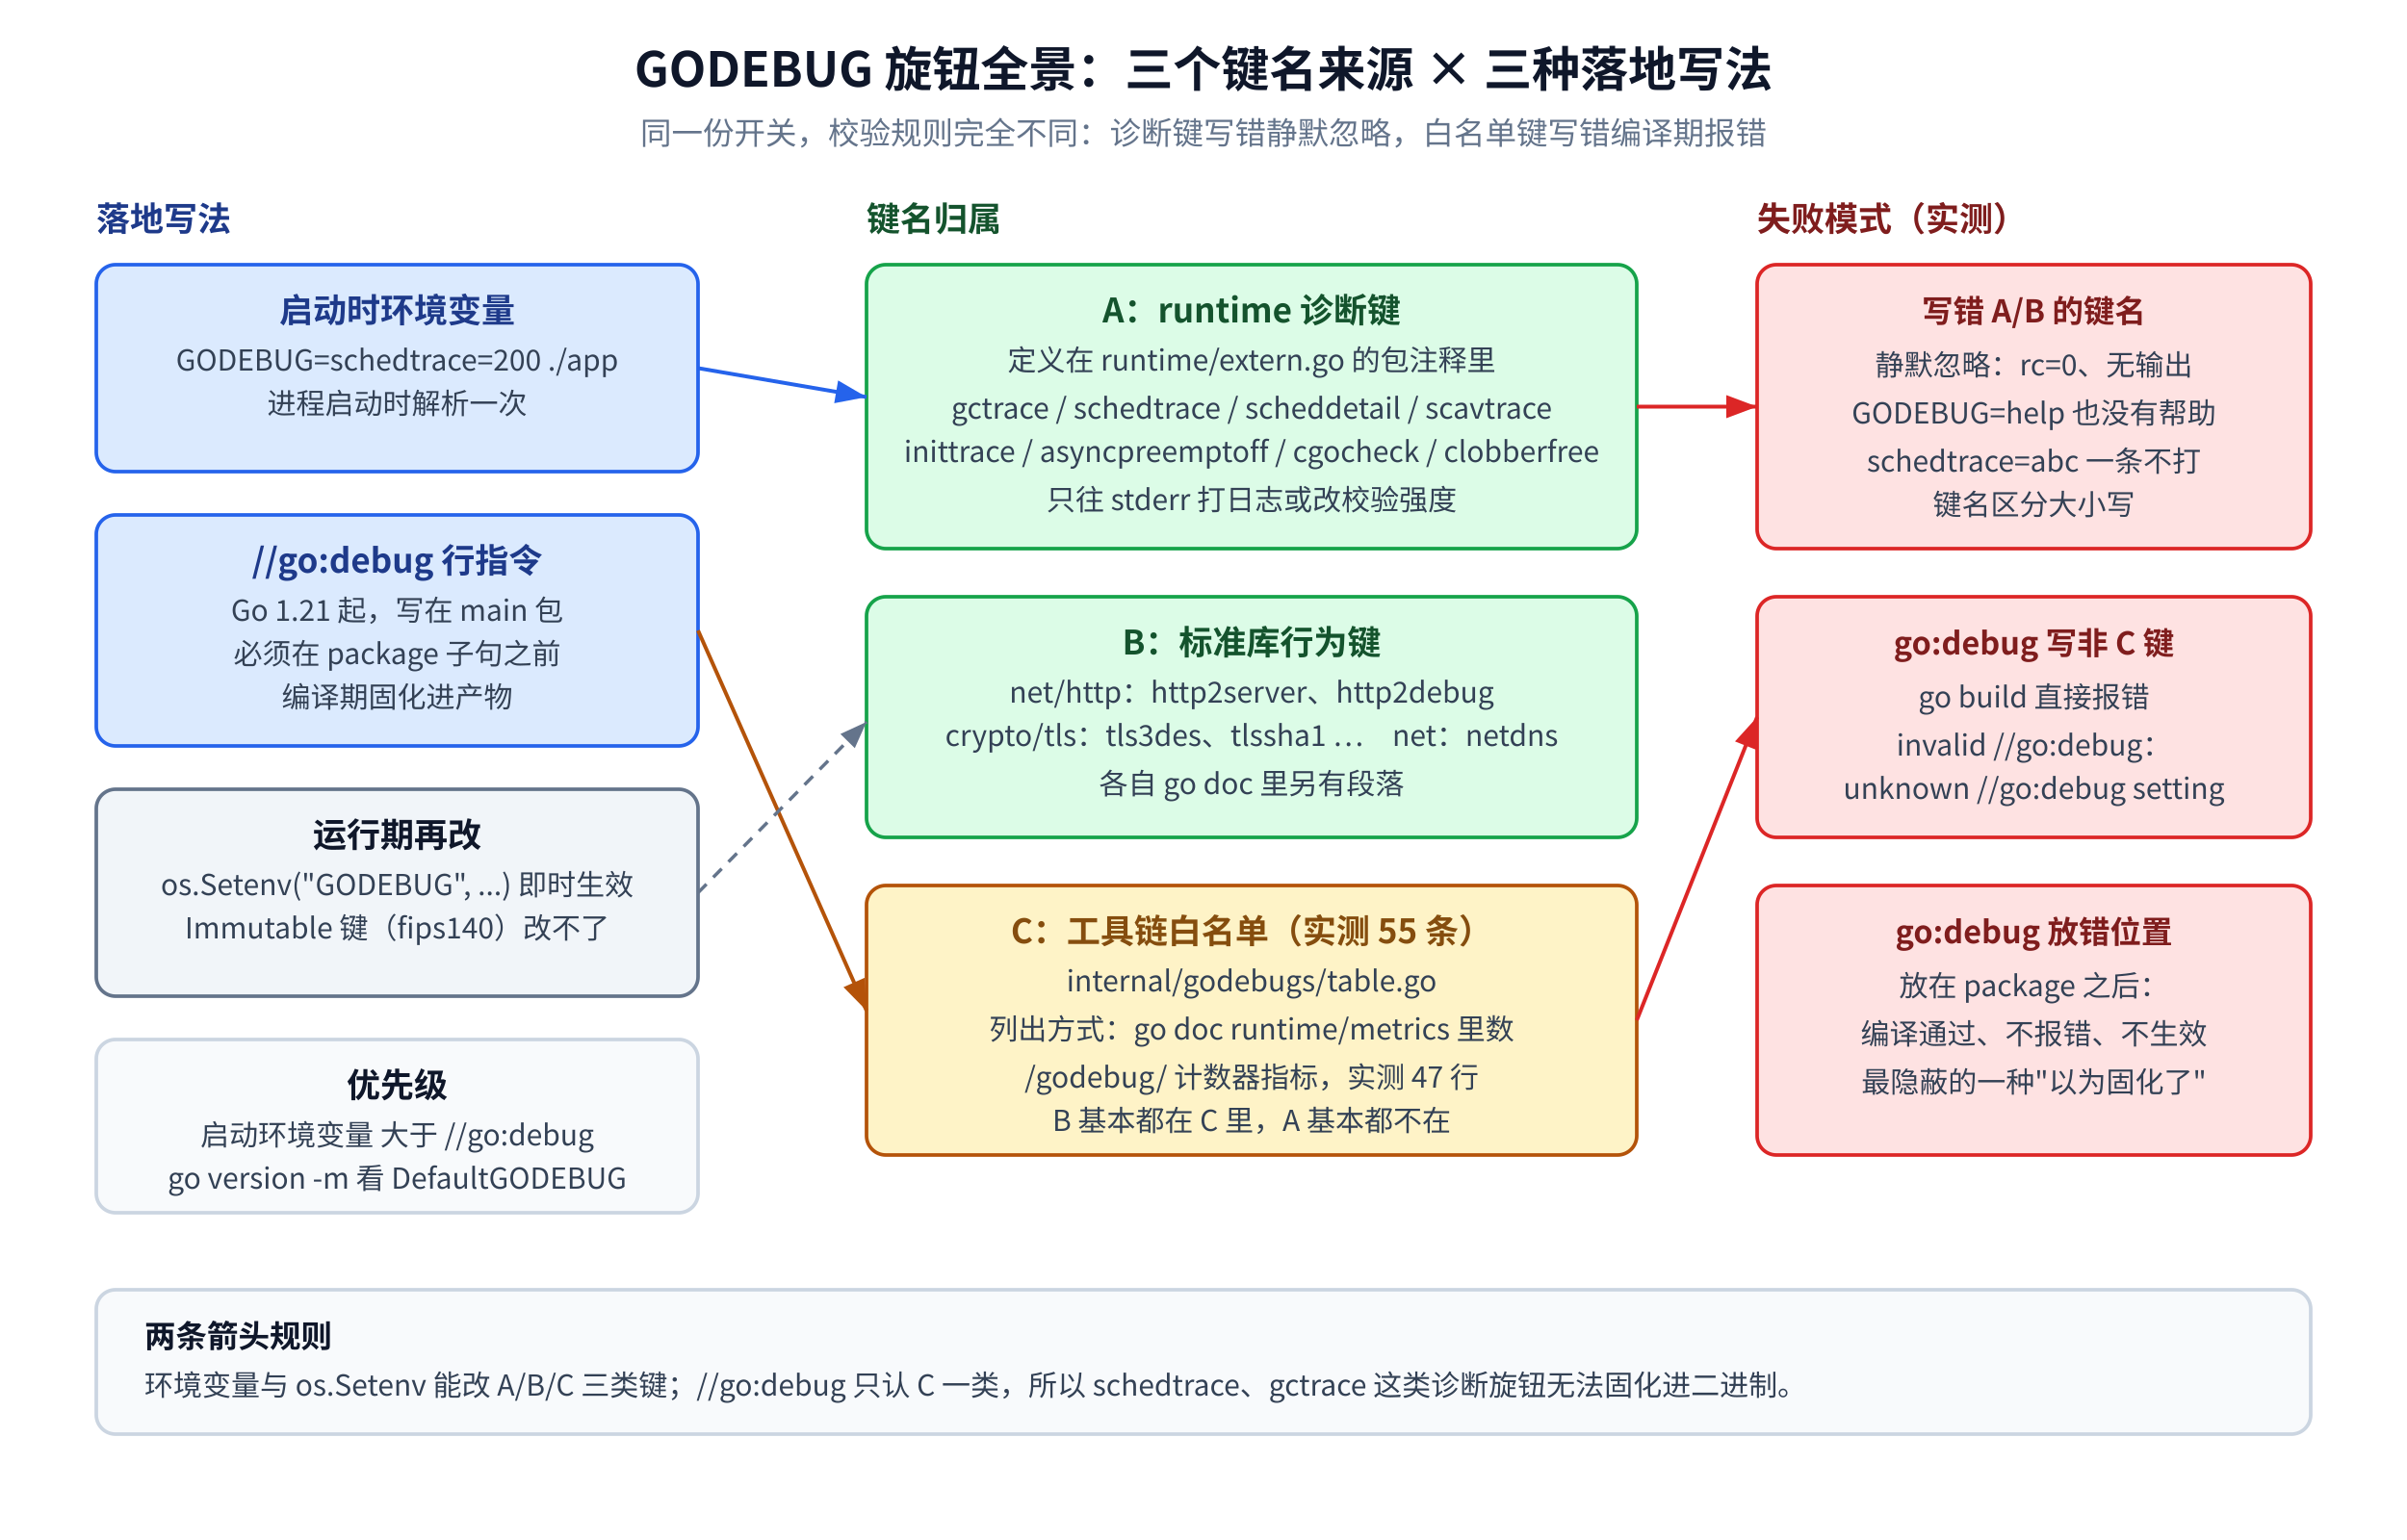
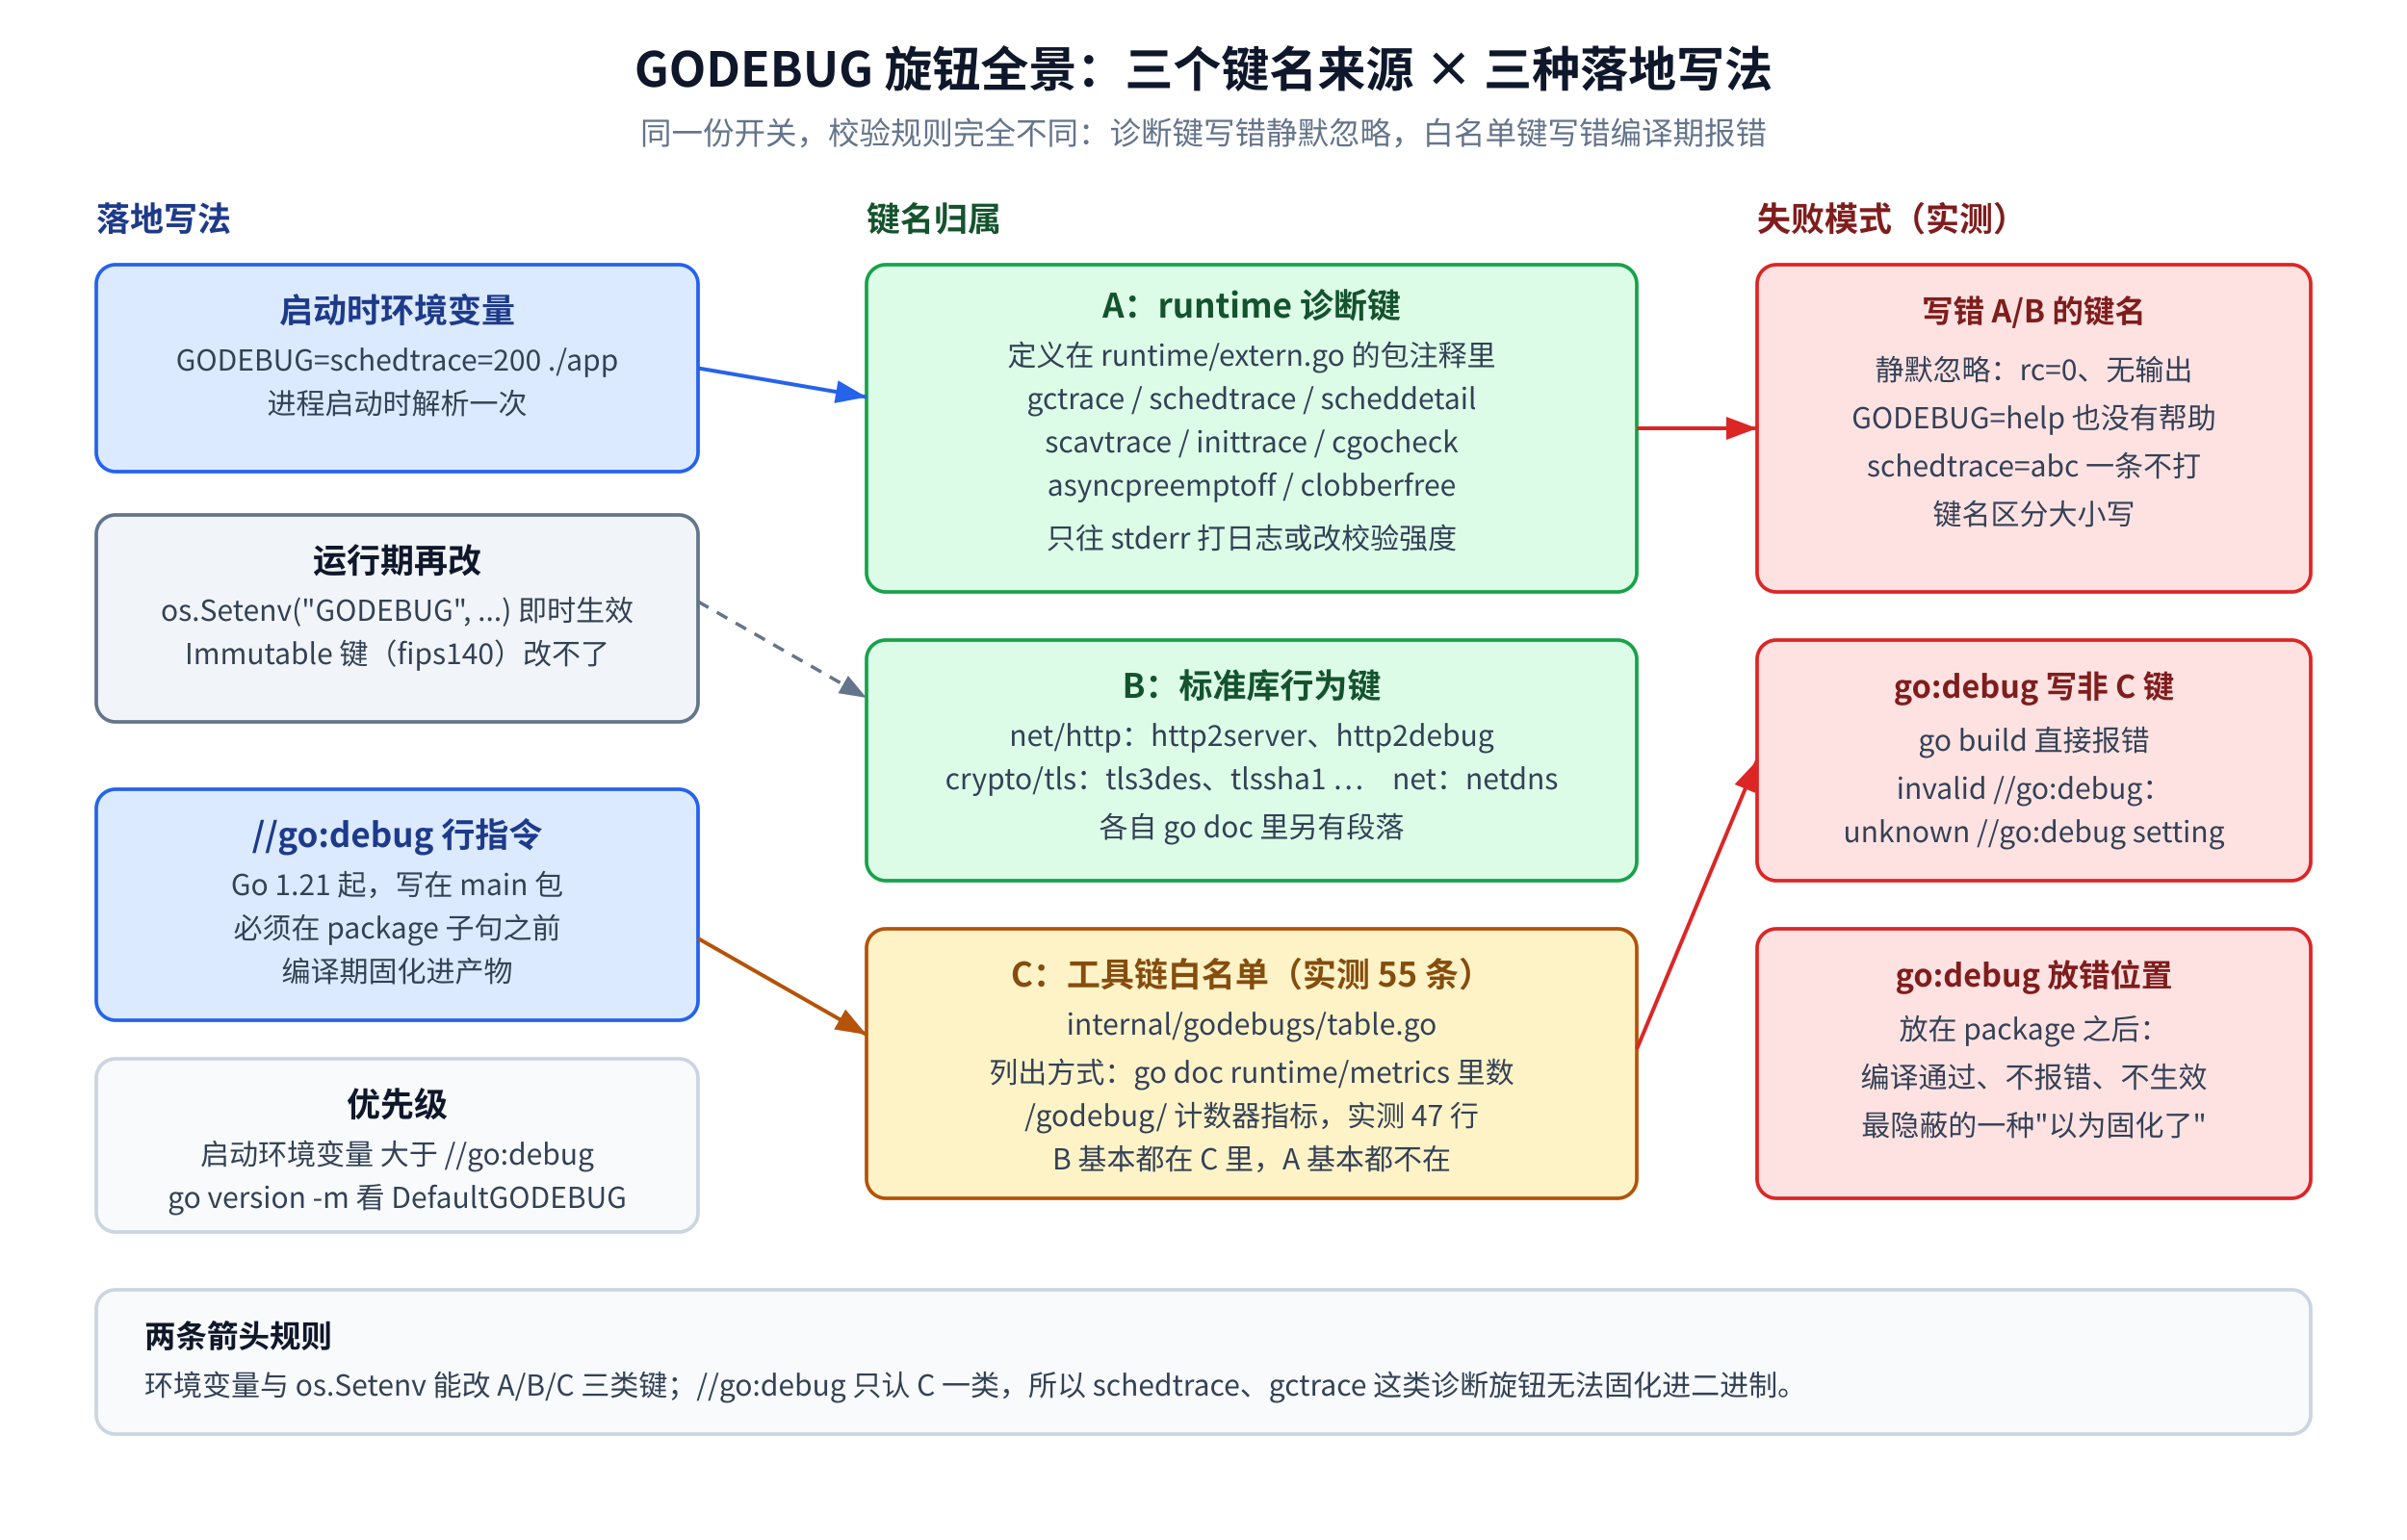
<svg xmlns="http://www.w3.org/2000/svg" viewBox="0 0 1000 640" width="1000" height="640">
  <rect width="1000" height="640" fill="#ffffff" />
  <text x="500" y="36" font-family="Microsoft YaHei, PingFang SC, Noto Sans CJK SC, sans-serif" font-size="20" font-weight="bold" fill="#0f172a" text-anchor="middle">GODEBUG 旋钮全景：三个键名来源 × 三种落地写法</text>
  <text x="500" y="60" font-family="Microsoft YaHei, PingFang SC, Noto Sans CJK SC, sans-serif" font-size="13" fill="#64748b" text-anchor="middle">同一份开关，校验规则完全不同：诊断键写错静默忽略，白名单键写错编译期报错</text>
  <text x="40" y="96" font-family="Microsoft YaHei, PingFang SC, Noto Sans CJK SC, sans-serif" font-size="14" font-weight="bold" fill="#1e3a8a">落地写法</text>
  <rect x="40" y="110" width="250" height="86" rx="8" fill="#dbeafe" stroke="#2563eb" stroke-width="1.5" />
  <text x="165" y="134" font-family="Microsoft YaHei, PingFang SC, Noto Sans CJK SC, sans-serif" font-size="14" font-weight="bold" fill="#1e3a8a" text-anchor="middle">启动时环境变量</text>
  <text x="165" y="154" font-family="Microsoft YaHei, PingFang SC, Noto Sans CJK SC, sans-serif" font-size="12" fill="#334155" text-anchor="middle">GODEBUG=schedtrace=200 ./app</text>
  <text x="165" y="172" font-family="Microsoft YaHei, PingFang SC, Noto Sans CJK SC, sans-serif" font-size="12" fill="#334155" text-anchor="middle">进程启动时解析一次</text>
-   <rect x="40" y="214" width="250" height="96" rx="8" fill="#dbeafe" stroke="#2563eb" stroke-width="1.5" />
-   <text x="165" y="238" font-family="Microsoft YaHei, PingFang SC, Noto Sans CJK SC, sans-serif" font-size="14" font-weight="bold" fill="#1e3a8a" text-anchor="middle">//go:debug 行指令</text>
-   <text x="165" y="258" font-family="Microsoft YaHei, PingFang SC, Noto Sans CJK SC, sans-serif" font-size="12" fill="#334155" text-anchor="middle">Go 1.21 起，写在 main 包</text>
-   <text x="165" y="276" font-family="Microsoft YaHei, PingFang SC, Noto Sans CJK SC, sans-serif" font-size="12" fill="#334155" text-anchor="middle">必须在 package 子句之前</text>
-   <text x="165" y="294" font-family="Microsoft YaHei, PingFang SC, Noto Sans CJK SC, sans-serif" font-size="12" fill="#334155" text-anchor="middle">编译期固化进产物</text>
-   <rect x="40" y="328" width="250" height="86" rx="8" fill="#f1f5f9" stroke="#64748b" stroke-width="1.5" />
-   <text x="165" y="352" font-family="Microsoft YaHei, PingFang SC, Noto Sans CJK SC, sans-serif" font-size="14" font-weight="bold" fill="#0f172a" text-anchor="middle">运行期再改</text>
-   <text x="165" y="372" font-family="Microsoft YaHei, PingFang SC, Noto Sans CJK SC, sans-serif" font-size="12" fill="#334155" text-anchor="middle">os.Setenv("GODEBUG", ...) 即时生效</text>
-   <text x="165" y="390" font-family="Microsoft YaHei, PingFang SC, Noto Sans CJK SC, sans-serif" font-size="12" fill="#334155" text-anchor="middle">Immutable 键（fips140）改不了</text>
-   <rect x="40" y="432" width="250" height="72" rx="8" fill="#f8fafc" stroke="#cbd5e1" stroke-width="1.5" />
-   <text x="165" y="456" font-family="Microsoft YaHei, PingFang SC, Noto Sans CJK SC, sans-serif" font-size="14" font-weight="bold" fill="#0f172a" text-anchor="middle">优先级</text>
-   <text x="165" y="476" font-family="Microsoft YaHei, PingFang SC, Noto Sans CJK SC, sans-serif" font-size="12" fill="#334155" text-anchor="middle">启动环境变量 大于 //go:debug</text>
-   <text x="165" y="494" font-family="Microsoft YaHei, PingFang SC, Noto Sans CJK SC, sans-serif" font-size="12" fill="#334155" text-anchor="middle">go version -m 看 DefaultGODEBUG</text>
+   <rect x="40" y="214" width="250" height="86" rx="8" fill="#f1f5f9" stroke="#64748b" stroke-width="1.5" />
+   <text x="165" y="238" font-family="Microsoft YaHei, PingFang SC, Noto Sans CJK SC, sans-serif" font-size="14" font-weight="bold" fill="#0f172a" text-anchor="middle">运行期再改</text>
+   <text x="165" y="258" font-family="Microsoft YaHei, PingFang SC, Noto Sans CJK SC, sans-serif" font-size="12" fill="#334155" text-anchor="middle">os.Setenv("GODEBUG", ...) 即时生效</text>
+   <text x="165" y="276" font-family="Microsoft YaHei, PingFang SC, Noto Sans CJK SC, sans-serif" font-size="12" fill="#334155" text-anchor="middle">Immutable 键（fips140）改不了</text>
+   <rect x="40" y="328" width="250" height="96" rx="8" fill="#dbeafe" stroke="#2563eb" stroke-width="1.5" />
+   <text x="165" y="352" font-family="Microsoft YaHei, PingFang SC, Noto Sans CJK SC, sans-serif" font-size="14" font-weight="bold" fill="#1e3a8a" text-anchor="middle">//go:debug 行指令</text>
+   <text x="165" y="372" font-family="Microsoft YaHei, PingFang SC, Noto Sans CJK SC, sans-serif" font-size="12" fill="#334155" text-anchor="middle">Go 1.21 起，写在 main 包</text>
+   <text x="165" y="390" font-family="Microsoft YaHei, PingFang SC, Noto Sans CJK SC, sans-serif" font-size="12" fill="#334155" text-anchor="middle">必须在 package 子句之前</text>
+   <text x="165" y="408" font-family="Microsoft YaHei, PingFang SC, Noto Sans CJK SC, sans-serif" font-size="12" fill="#334155" text-anchor="middle">编译期固化进产物</text>
+   <rect x="40" y="440" width="250" height="72" rx="8" fill="#f8fafc" stroke="#cbd5e1" stroke-width="1.5" />
+   <text x="165" y="464" font-family="Microsoft YaHei, PingFang SC, Noto Sans CJK SC, sans-serif" font-size="14" font-weight="bold" fill="#0f172a" text-anchor="middle">优先级</text>
+   <text x="165" y="484" font-family="Microsoft YaHei, PingFang SC, Noto Sans CJK SC, sans-serif" font-size="12" fill="#334155" text-anchor="middle">启动环境变量 大于 //go:debug</text>
+   <text x="165" y="502" font-family="Microsoft YaHei, PingFang SC, Noto Sans CJK SC, sans-serif" font-size="12" fill="#334155" text-anchor="middle">go version -m 看 DefaultGODEBUG</text>
  <text x="360" y="96" font-family="Microsoft YaHei, PingFang SC, Noto Sans CJK SC, sans-serif" font-size="14" font-weight="bold" fill="#14532d">键名归属</text>
-   <rect x="360" y="110" width="320" height="118" rx="8" fill="#dcfce7" stroke="#16a34a" stroke-width="1.5" />
-   <text x="520" y="134" font-family="Microsoft YaHei, PingFang SC, Noto Sans CJK SC, sans-serif" font-size="14" font-weight="bold" fill="#14532d" text-anchor="middle">A：runtime 诊断键</text>
-   <text x="520" y="154" font-family="Microsoft YaHei, PingFang SC, Noto Sans CJK SC, sans-serif" font-size="12" fill="#334155" text-anchor="middle">定义在 runtime/extern.go 的包注释里</text>
-   <text x="520" y="174" font-family="Microsoft YaHei, PingFang SC, Noto Sans CJK SC, sans-serif" font-size="12" fill="#334155" text-anchor="middle">gctrace / schedtrace / scheddetail / scavtrace</text>
-   <text x="520" y="192" font-family="Microsoft YaHei, PingFang SC, Noto Sans CJK SC, sans-serif" font-size="12" fill="#334155" text-anchor="middle">inittrace / asyncpreemptoff / cgocheck / clobberfree</text>
-   <text x="520" y="212" font-family="Microsoft YaHei, PingFang SC, Noto Sans CJK SC, sans-serif" font-size="12" fill="#334155" text-anchor="middle">只往 stderr 打日志或改校验强度</text>
-   <rect x="360" y="248" width="320" height="100" rx="8" fill="#dcfce7" stroke="#16a34a" stroke-width="1.5" />
-   <text x="520" y="272" font-family="Microsoft YaHei, PingFang SC, Noto Sans CJK SC, sans-serif" font-size="14" font-weight="bold" fill="#14532d" text-anchor="middle">B：标准库行为键</text>
-   <text x="520" y="292" font-family="Microsoft YaHei, PingFang SC, Noto Sans CJK SC, sans-serif" font-size="12" fill="#334155" text-anchor="middle">net/http：http2server、http2debug</text>
-   <text x="520" y="310" font-family="Microsoft YaHei, PingFang SC, Noto Sans CJK SC, sans-serif" font-size="12" fill="#334155" text-anchor="middle">crypto/tls：tls3des、tlssha1 …　net：netdns</text>
-   <text x="520" y="330" font-family="Microsoft YaHei, PingFang SC, Noto Sans CJK SC, sans-serif" font-size="12" fill="#334155" text-anchor="middle">各自 go doc 里另有段落</text>
-   <rect x="360" y="368" width="320" height="112" rx="8" fill="#fef3c7" stroke="#b45309" stroke-width="1.5" />
-   <text x="520" y="392" font-family="Microsoft YaHei, PingFang SC, Noto Sans CJK SC, sans-serif" font-size="14" font-weight="bold" fill="#854d0e" text-anchor="middle">C：工具链白名单（实测 55 条）</text>
-   <text x="520" y="412" font-family="Microsoft YaHei, PingFang SC, Noto Sans CJK SC, sans-serif" font-size="12" fill="#334155" text-anchor="middle">internal/godebugs/table.go</text>
-   <text x="520" y="432" font-family="Microsoft YaHei, PingFang SC, Noto Sans CJK SC, sans-serif" font-size="12" fill="#334155" text-anchor="middle">列出方式：go doc runtime/metrics 里数</text>
-   <text x="520" y="452" font-family="Microsoft YaHei, PingFang SC, Noto Sans CJK SC, sans-serif" font-size="12" fill="#334155" text-anchor="middle">/godebug/ 计数器指标，实测 47 行</text>
-   <text x="520" y="470" font-family="Microsoft YaHei, PingFang SC, Noto Sans CJK SC, sans-serif" font-size="12" fill="#334155" text-anchor="middle">B 基本都在 C 里，A 基本都不在</text>
+   <rect x="360" y="110" width="320" height="136" rx="8" fill="#dcfce7" stroke="#16a34a" stroke-width="1.5" />
+   <text x="520" y="132" font-family="Microsoft YaHei, PingFang SC, Noto Sans CJK SC, sans-serif" font-size="14" font-weight="bold" fill="#14532d" text-anchor="middle">A：runtime 诊断键</text>
+   <text x="520" y="152" font-family="Microsoft YaHei, PingFang SC, Noto Sans CJK SC, sans-serif" font-size="12" fill="#334155" text-anchor="middle">定义在 runtime/extern.go 的包注释里</text>
+   <text x="520" y="170" font-family="Microsoft YaHei, PingFang SC, Noto Sans CJK SC, sans-serif" font-size="12" fill="#334155" text-anchor="middle">gctrace / schedtrace / scheddetail</text>
+   <text x="520" y="188" font-family="Microsoft YaHei, PingFang SC, Noto Sans CJK SC, sans-serif" font-size="12" fill="#334155" text-anchor="middle">scavtrace / inittrace / cgocheck</text>
+   <text x="520" y="206" font-family="Microsoft YaHei, PingFang SC, Noto Sans CJK SC, sans-serif" font-size="12" fill="#334155" text-anchor="middle">asyncpreemptoff / clobberfree</text>
+   <text x="520" y="228" font-family="Microsoft YaHei, PingFang SC, Noto Sans CJK SC, sans-serif" font-size="12" fill="#334155" text-anchor="middle">只往 stderr 打日志或改校验强度</text>
+   <rect x="360" y="266" width="320" height="100" rx="8" fill="#dcfce7" stroke="#16a34a" stroke-width="1.5" />
+   <text x="520" y="290" font-family="Microsoft YaHei, PingFang SC, Noto Sans CJK SC, sans-serif" font-size="14" font-weight="bold" fill="#14532d" text-anchor="middle">B：标准库行为键</text>
+   <text x="520" y="310" font-family="Microsoft YaHei, PingFang SC, Noto Sans CJK SC, sans-serif" font-size="12" fill="#334155" text-anchor="middle">net/http：http2server、http2debug</text>
+   <text x="520" y="328" font-family="Microsoft YaHei, PingFang SC, Noto Sans CJK SC, sans-serif" font-size="12" fill="#334155" text-anchor="middle">crypto/tls：tls3des、tlssha1 …　net：netdns</text>
+   <text x="520" y="348" font-family="Microsoft YaHei, PingFang SC, Noto Sans CJK SC, sans-serif" font-size="12" fill="#334155" text-anchor="middle">各自 go doc 里另有段落</text>
+   <rect x="360" y="386" width="320" height="112" rx="8" fill="#fef3c7" stroke="#b45309" stroke-width="1.5" />
+   <text x="520" y="410" font-family="Microsoft YaHei, PingFang SC, Noto Sans CJK SC, sans-serif" font-size="14" font-weight="bold" fill="#854d0e" text-anchor="middle">C：工具链白名单（实测 55 条）</text>
+   <text x="520" y="430" font-family="Microsoft YaHei, PingFang SC, Noto Sans CJK SC, sans-serif" font-size="12" fill="#334155" text-anchor="middle">internal/godebugs/table.go</text>
+   <text x="520" y="450" font-family="Microsoft YaHei, PingFang SC, Noto Sans CJK SC, sans-serif" font-size="12" fill="#334155" text-anchor="middle">列出方式：go doc runtime/metrics 里数</text>
+   <text x="520" y="468" font-family="Microsoft YaHei, PingFang SC, Noto Sans CJK SC, sans-serif" font-size="12" fill="#334155" text-anchor="middle">/godebug/ 计数器指标，实测 47 行</text>
+   <text x="520" y="486" font-family="Microsoft YaHei, PingFang SC, Noto Sans CJK SC, sans-serif" font-size="12" fill="#334155" text-anchor="middle">B 基本都在 C 里，A 基本都不在</text>
  <text x="730" y="96" font-family="Microsoft YaHei, PingFang SC, Noto Sans CJK SC, sans-serif" font-size="14" font-weight="bold" fill="#7f1d1d">失败模式（实测）</text>
-   <rect x="730" y="110" width="230" height="118" rx="8" fill="#fee2e2" stroke="#dc2626" stroke-width="1.5" />
+   <rect x="730" y="110" width="230" height="136" rx="8" fill="#fee2e2" stroke="#dc2626" stroke-width="1.5" />
  <text x="845" y="134" font-family="Microsoft YaHei, PingFang SC, Noto Sans CJK SC, sans-serif" font-size="13" font-weight="bold" fill="#7f1d1d" text-anchor="middle">写错 A/B 的键名</text>
-   <text x="845" y="156" font-family="Microsoft YaHei, PingFang SC, Noto Sans CJK SC, sans-serif" font-size="12" fill="#334155" text-anchor="middle">静默忽略：rc=0、无输出</text>
-   <text x="845" y="176" font-family="Microsoft YaHei, PingFang SC, Noto Sans CJK SC, sans-serif" font-size="12" fill="#334155" text-anchor="middle">GODEBUG=help 也没有帮助</text>
-   <text x="845" y="196" font-family="Microsoft YaHei, PingFang SC, Noto Sans CJK SC, sans-serif" font-size="12" fill="#334155" text-anchor="middle">schedtrace=abc 一条不打</text>
-   <text x="845" y="214" font-family="Microsoft YaHei, PingFang SC, Noto Sans CJK SC, sans-serif" font-size="12" fill="#334155" text-anchor="middle">键名区分大小写</text>
-   <rect x="730" y="248" width="230" height="100" rx="8" fill="#fee2e2" stroke="#dc2626" stroke-width="1.5" />
-   <text x="845" y="272" font-family="Microsoft YaHei, PingFang SC, Noto Sans CJK SC, sans-serif" font-size="13" font-weight="bold" fill="#7f1d1d" text-anchor="middle">go:debug 写非 C 键</text>
-   <text x="845" y="294" font-family="Microsoft YaHei, PingFang SC, Noto Sans CJK SC, sans-serif" font-size="12" fill="#334155" text-anchor="middle">go build 直接报错</text>
-   <text x="845" y="314" font-family="Microsoft YaHei, PingFang SC, Noto Sans CJK SC, sans-serif" font-size="12" fill="#334155" text-anchor="middle">invalid //go:debug：</text>
-   <text x="845" y="332" font-family="Microsoft YaHei, PingFang SC, Noto Sans CJK SC, sans-serif" font-size="12" fill="#334155" text-anchor="middle">unknown //go:debug setting</text>
-   <rect x="730" y="368" width="230" height="112" rx="8" fill="#fee2e2" stroke="#dc2626" stroke-width="1.5" />
-   <text x="845" y="392" font-family="Microsoft YaHei, PingFang SC, Noto Sans CJK SC, sans-serif" font-size="13" font-weight="bold" fill="#7f1d1d" text-anchor="middle">go:debug 放错位置</text>
-   <text x="845" y="414" font-family="Microsoft YaHei, PingFang SC, Noto Sans CJK SC, sans-serif" font-size="12" fill="#334155" text-anchor="middle">放在 package 之后：</text>
-   <text x="845" y="434" font-family="Microsoft YaHei, PingFang SC, Noto Sans CJK SC, sans-serif" font-size="12" fill="#334155" text-anchor="middle">编译通过、不报错、不生效</text>
-   <text x="845" y="454" font-family="Microsoft YaHei, PingFang SC, Noto Sans CJK SC, sans-serif" font-size="12" fill="#334155" text-anchor="middle">最隐蔽的一种"以为固化了"</text>
+   <text x="845" y="158" font-family="Microsoft YaHei, PingFang SC, Noto Sans CJK SC, sans-serif" font-size="12" fill="#334155" text-anchor="middle">静默忽略：rc=0、无输出</text>
+   <text x="845" y="178" font-family="Microsoft YaHei, PingFang SC, Noto Sans CJK SC, sans-serif" font-size="12" fill="#334155" text-anchor="middle">GODEBUG=help 也没有帮助</text>
+   <text x="845" y="198" font-family="Microsoft YaHei, PingFang SC, Noto Sans CJK SC, sans-serif" font-size="12" fill="#334155" text-anchor="middle">schedtrace=abc 一条不打</text>
+   <text x="845" y="218" font-family="Microsoft YaHei, PingFang SC, Noto Sans CJK SC, sans-serif" font-size="12" fill="#334155" text-anchor="middle">键名区分大小写</text>
+   <rect x="730" y="266" width="230" height="100" rx="8" fill="#fee2e2" stroke="#dc2626" stroke-width="1.5" />
+   <text x="845" y="290" font-family="Microsoft YaHei, PingFang SC, Noto Sans CJK SC, sans-serif" font-size="13" font-weight="bold" fill="#7f1d1d" text-anchor="middle">go:debug 写非 C 键</text>
+   <text x="845" y="312" font-family="Microsoft YaHei, PingFang SC, Noto Sans CJK SC, sans-serif" font-size="12" fill="#334155" text-anchor="middle">go build 直接报错</text>
+   <text x="845" y="332" font-family="Microsoft YaHei, PingFang SC, Noto Sans CJK SC, sans-serif" font-size="12" fill="#334155" text-anchor="middle">invalid //go:debug：</text>
+   <text x="845" y="350" font-family="Microsoft YaHei, PingFang SC, Noto Sans CJK SC, sans-serif" font-size="12" fill="#334155" text-anchor="middle">unknown //go:debug setting</text>
+   <rect x="730" y="386" width="230" height="112" rx="8" fill="#fee2e2" stroke="#dc2626" stroke-width="1.5" />
+   <text x="845" y="410" font-family="Microsoft YaHei, PingFang SC, Noto Sans CJK SC, sans-serif" font-size="13" font-weight="bold" fill="#7f1d1d" text-anchor="middle">go:debug 放错位置</text>
+   <text x="845" y="432" font-family="Microsoft YaHei, PingFang SC, Noto Sans CJK SC, sans-serif" font-size="12" fill="#334155" text-anchor="middle">放在 package 之后：</text>
+   <text x="845" y="452" font-family="Microsoft YaHei, PingFang SC, Noto Sans CJK SC, sans-serif" font-size="12" fill="#334155" text-anchor="middle">编译通过、不报错、不生效</text>
+   <text x="845" y="472" font-family="Microsoft YaHei, PingFang SC, Noto Sans CJK SC, sans-serif" font-size="12" fill="#334155" text-anchor="middle">最隐蔽的一种"以为固化了"</text>
  <rect x="40" y="536" width="920" height="60" rx="8" fill="#f8fafc" stroke="#cbd5e1" stroke-width="1.5" />
  <text x="60" y="560" font-family="Microsoft YaHei, PingFang SC, Noto Sans CJK SC, sans-serif" font-size="13" font-weight="bold" fill="#0f172a">两条箭头规则</text>
  <text x="60" y="580" font-family="Microsoft YaHei, PingFang SC, Noto Sans CJK SC, sans-serif" font-size="12" fill="#334155">环境变量与 os.Setenv 能改 A/B/C 三类键；//go:debug 只认 C 一类，所以 schedtrace、gctrace 这类诊断旋钮无法固化进二进制。</text>
  <path d="M290 153 L360 165" stroke="#2563eb" stroke-width="1.6" fill="none" marker-end="url(#ab)" />
-   <path d="M290 262 L360 420" stroke="#b45309" stroke-width="1.6" fill="none" marker-end="url(#ay)" />
-   <path d="M290 371 L360 300" stroke="#64748b" stroke-width="1.4" stroke-dasharray="5 4" fill="none" marker-end="url(#ag)" />
-   <path d="M680 169 L730 169" stroke="#dc2626" stroke-width="1.6" fill="none" marker-end="url(#ar)" />
-   <path d="M680 424 L730 298" stroke="#dc2626" stroke-width="1.6" fill="none" marker-end="url(#ar)" />
+   <path d="M290 250 L360 290" stroke="#64748b" stroke-width="1.4" stroke-dasharray="5 4" fill="none" marker-end="url(#ag)" />
+   <path d="M290 390 L360 430" stroke="#b45309" stroke-width="1.6" fill="none" marker-end="url(#ay)" />
+   <path d="M680 178 L730 178" stroke="#dc2626" stroke-width="1.6" fill="none" marker-end="url(#ar)" />
+   <path d="M680 436 L730 316" stroke="#dc2626" stroke-width="1.6" fill="none" marker-end="url(#ar)" />
  <defs>
    <marker id="ab" markerWidth="10" markerHeight="10" refX="8" refY="3" orient="auto">
      <path d="M0,0 L8,3 L0,6 z" fill="#2563eb" />
    </marker>
    <marker id="ag" markerWidth="10" markerHeight="10" refX="8" refY="3" orient="auto">
      <path d="M0,0 L8,3 L0,6 z" fill="#64748b" />
    </marker>
    <marker id="ay" markerWidth="10" markerHeight="10" refX="8" refY="3" orient="auto">
      <path d="M0,0 L8,3 L0,6 z" fill="#b45309" />
    </marker>
    <marker id="ar" markerWidth="10" markerHeight="10" refX="8" refY="3" orient="auto">
      <path d="M0,0 L8,3 L0,6 z" fill="#dc2626" />
    </marker>
  </defs>
</svg>
